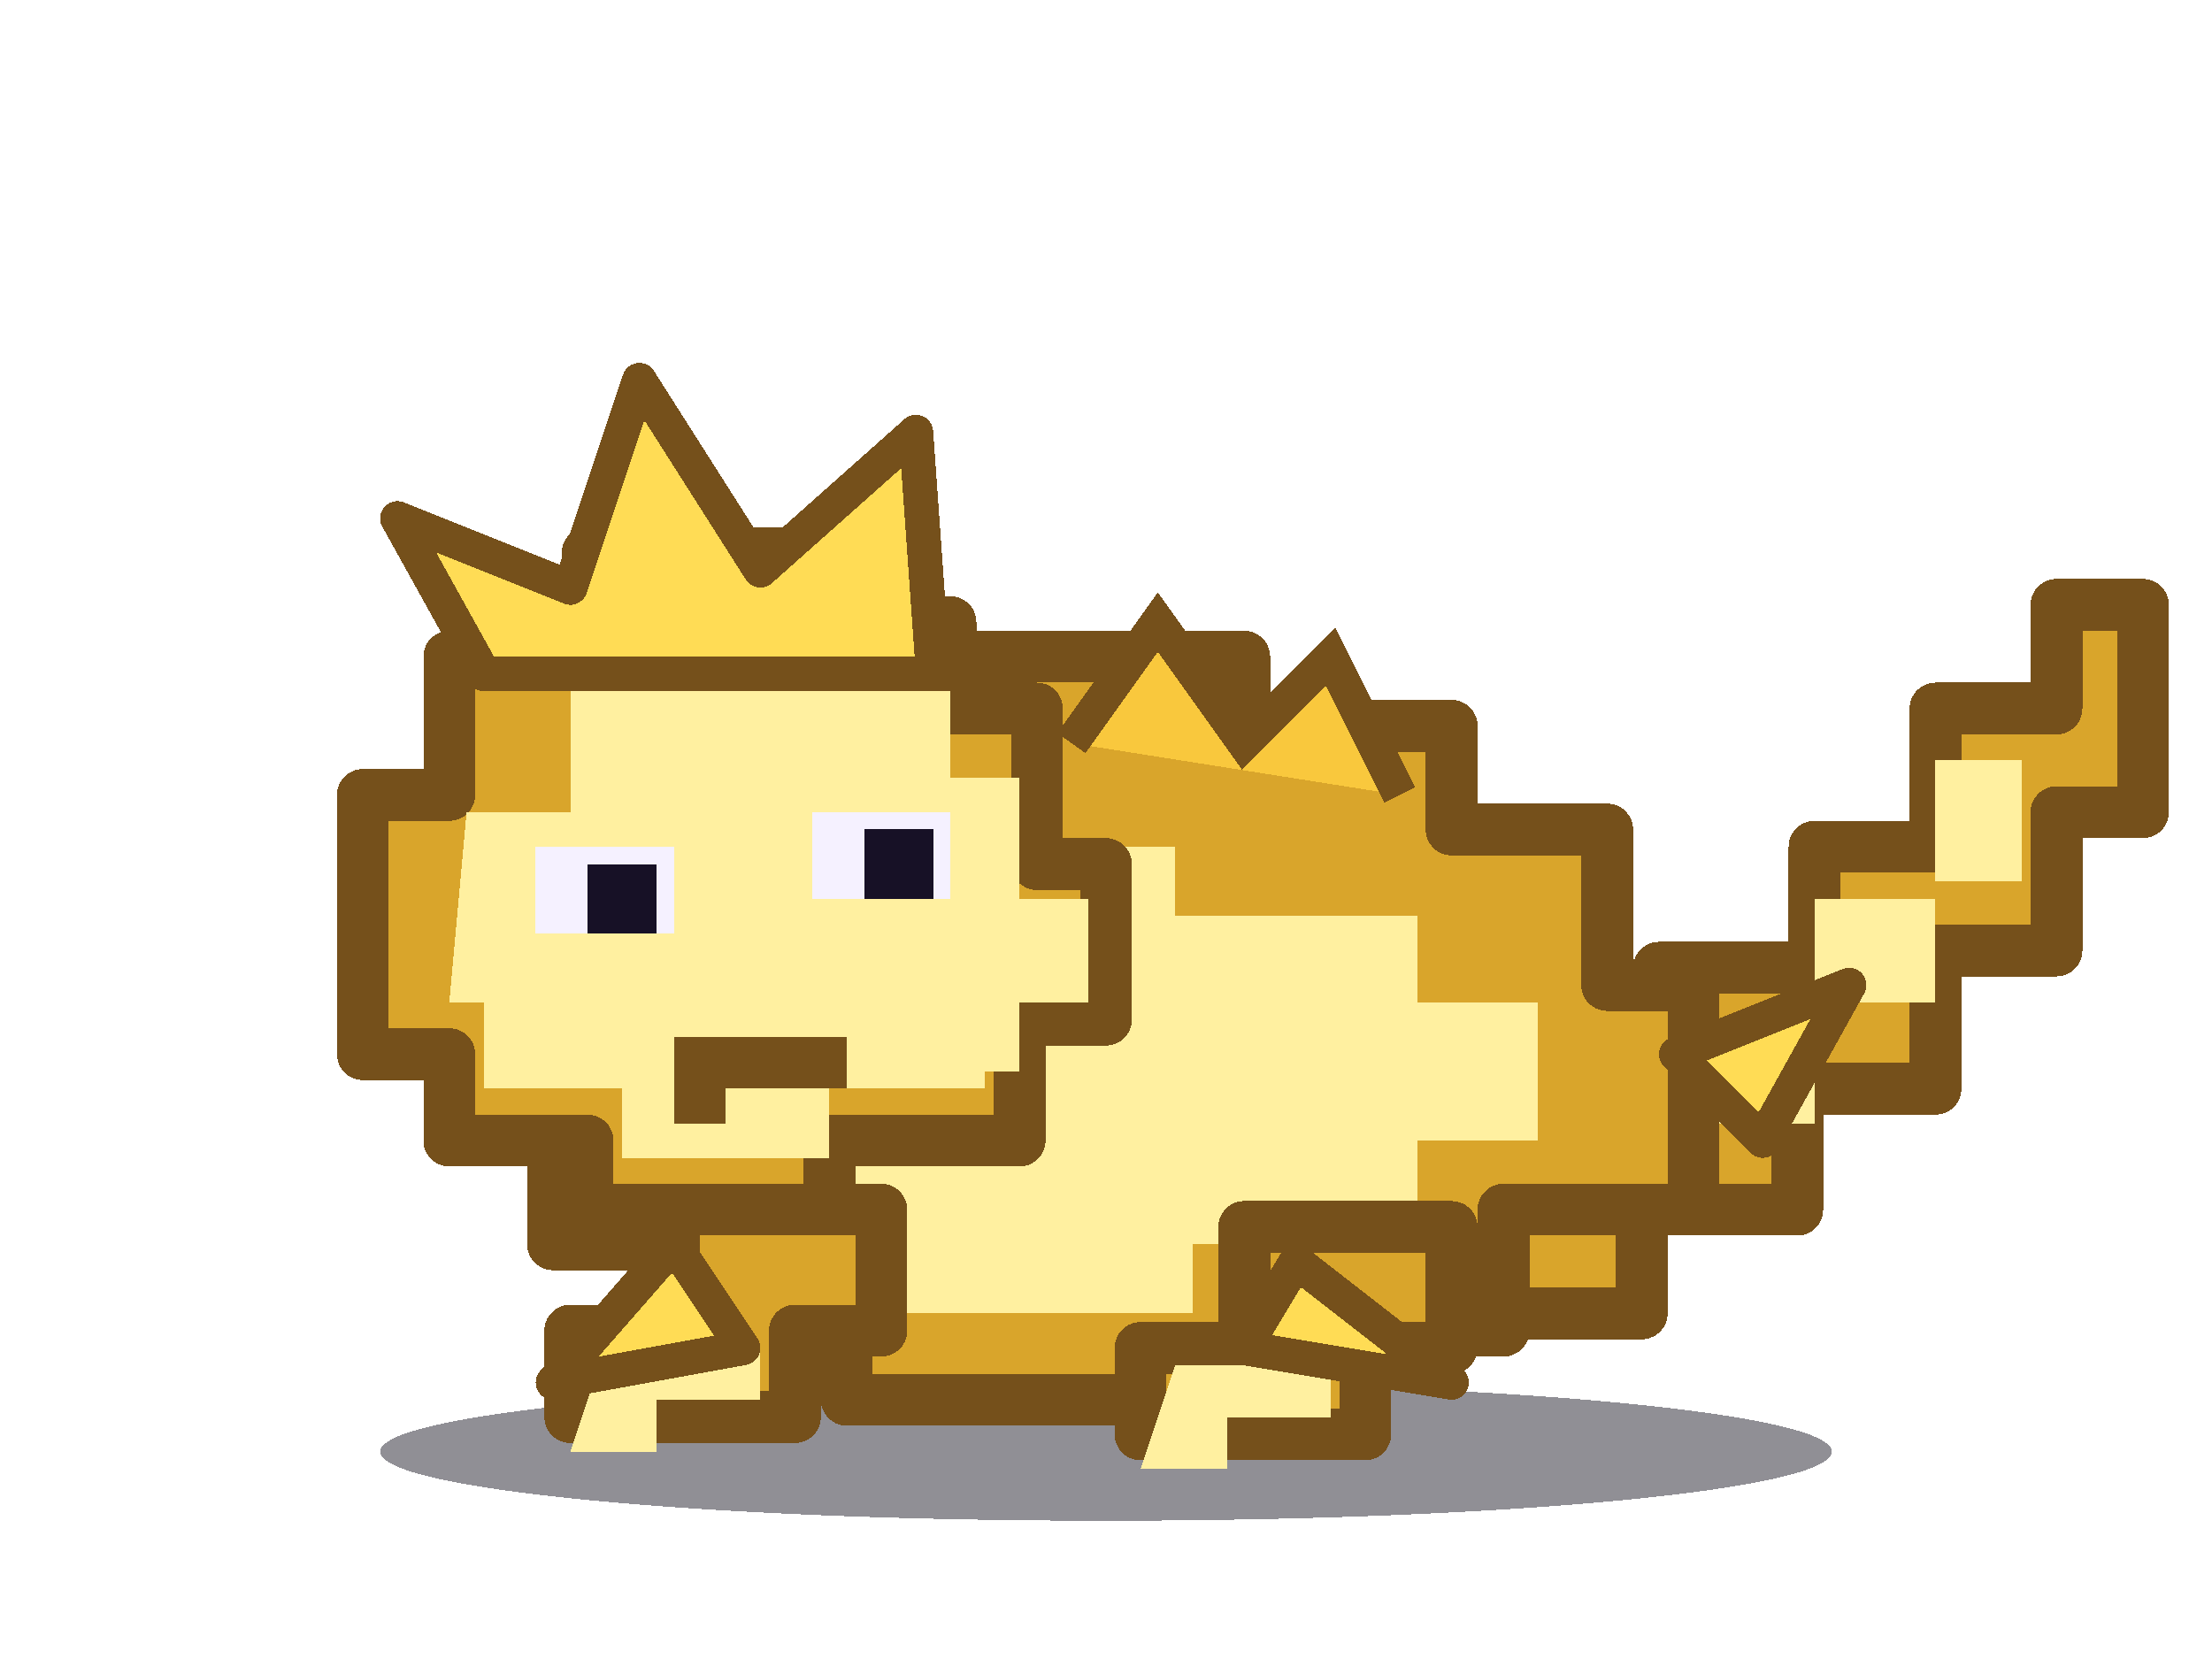
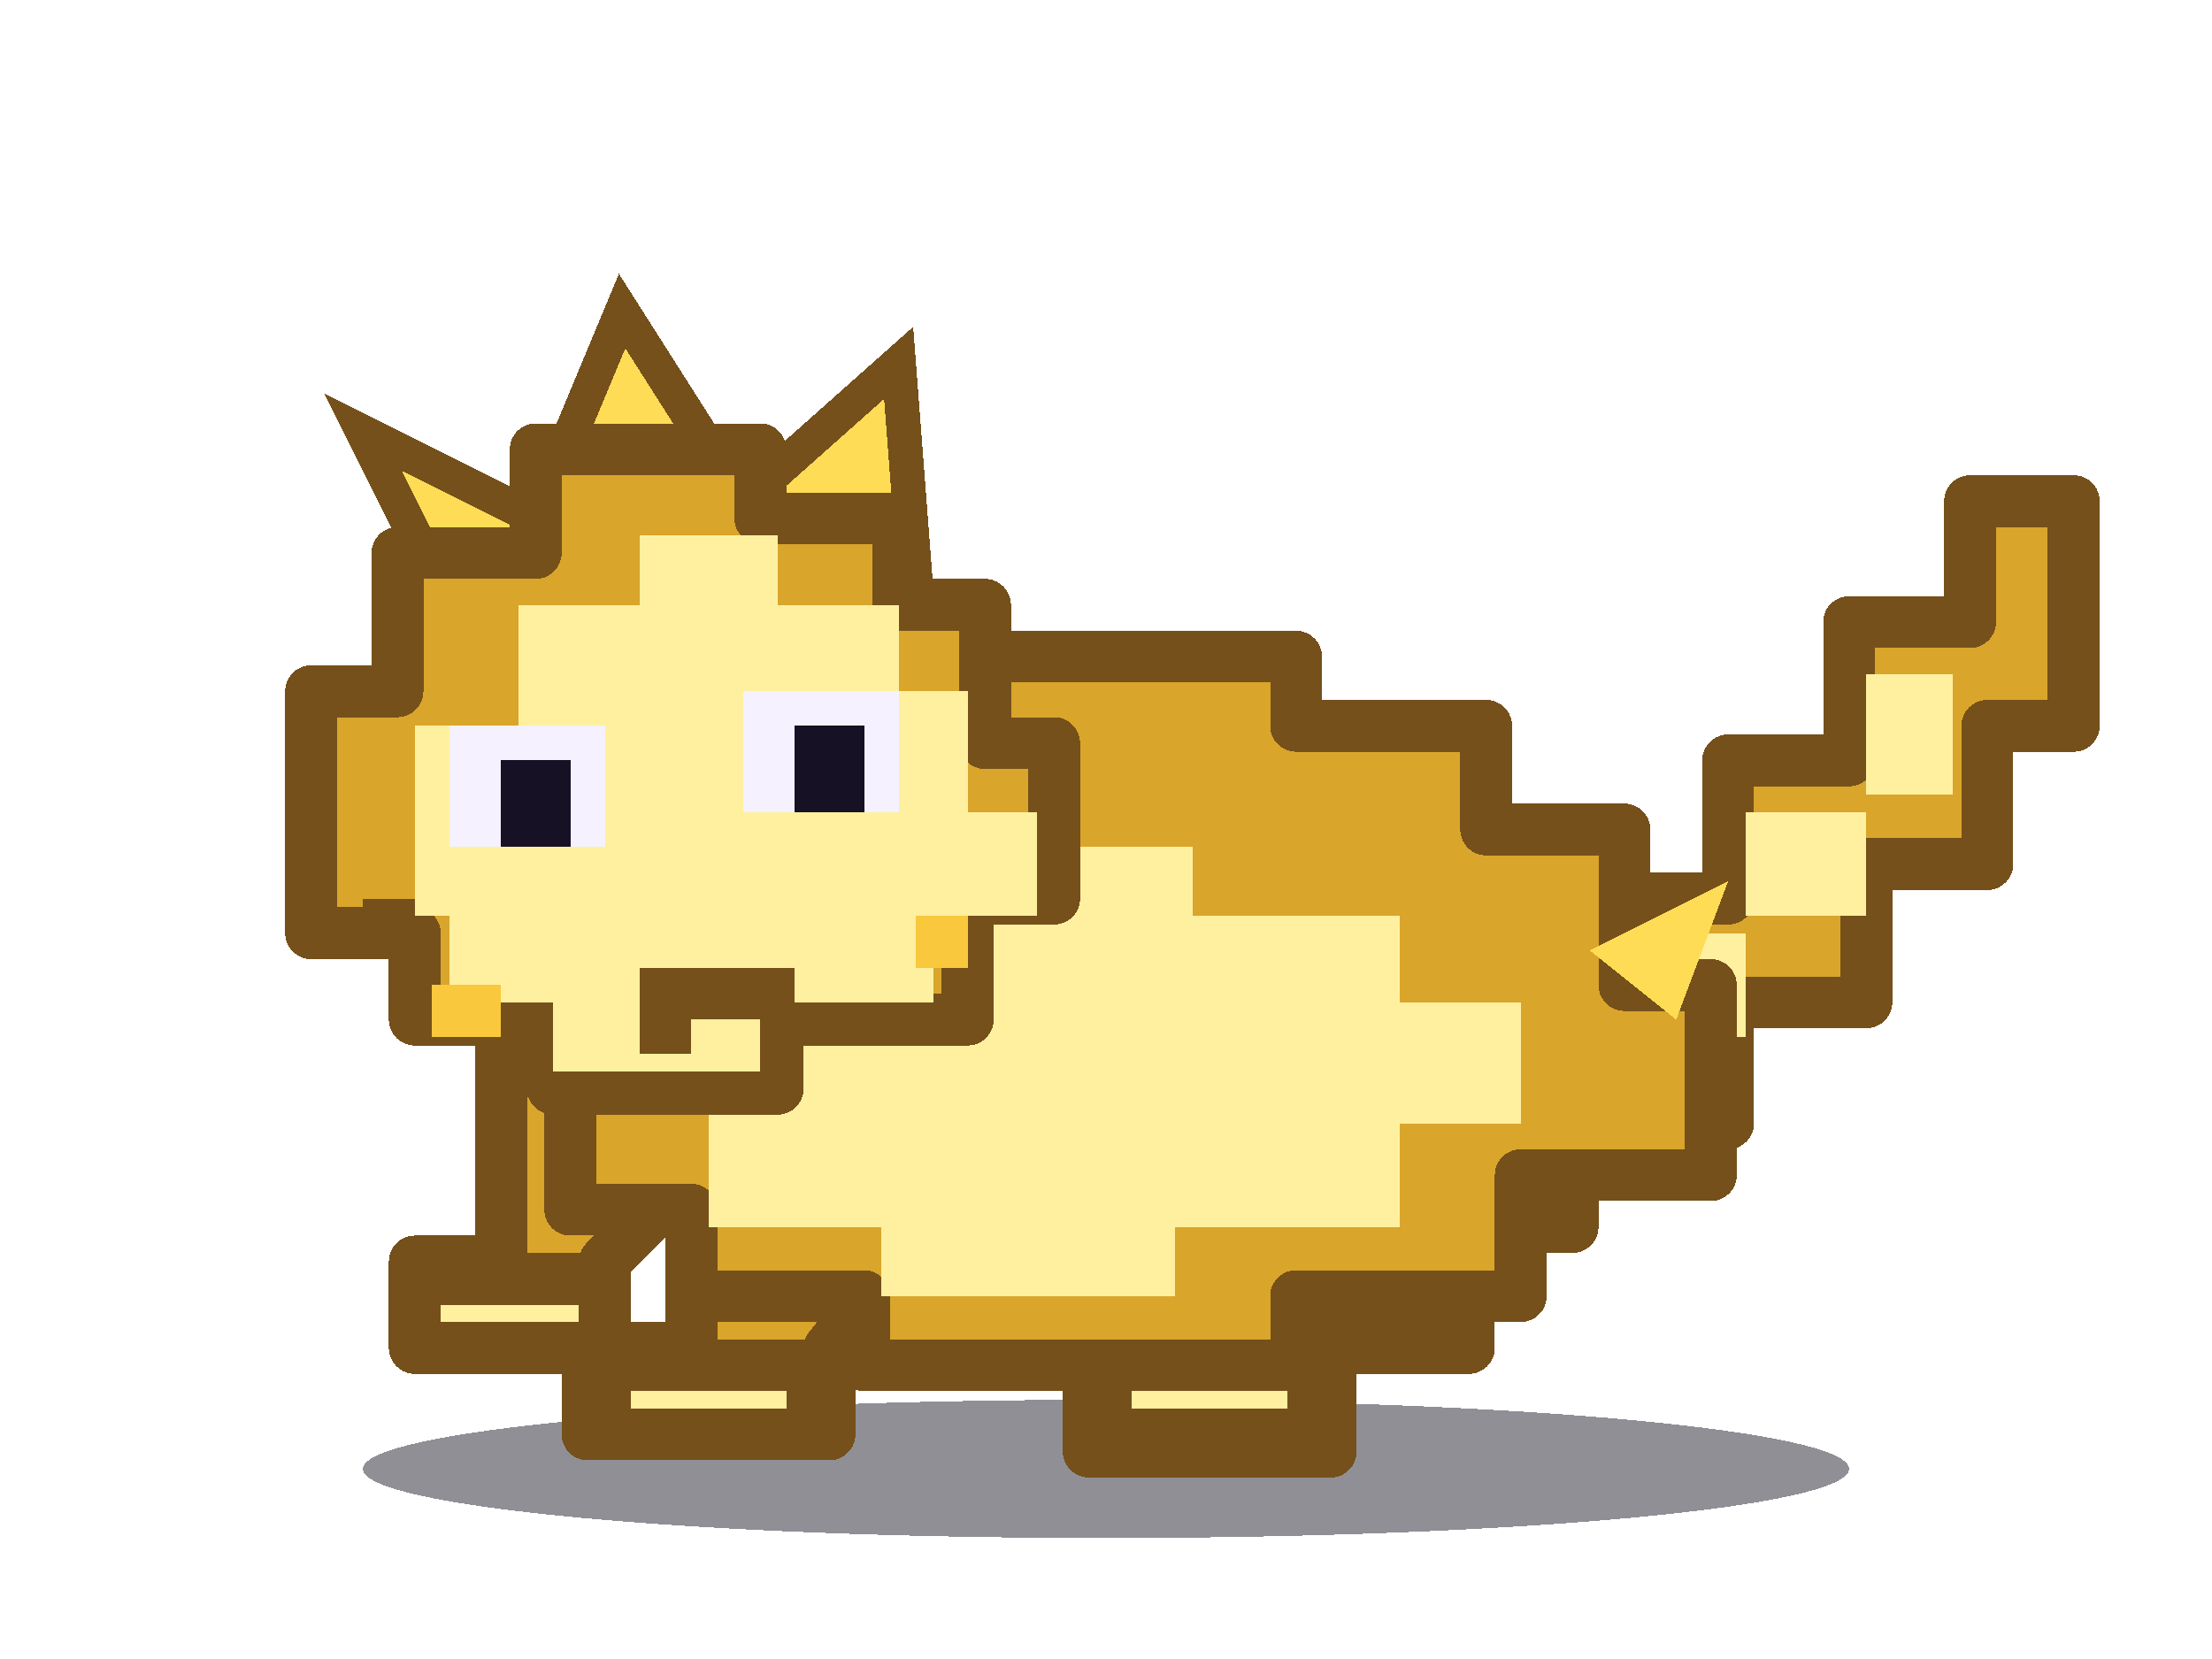
<svg xmlns="http://www.w3.org/2000/svg" viewBox="0 0 128 96" shape-rendering="crispEdges">
-   <ellipse cx="64" cy="84" rx="42" ry="4" fill="#080713" opacity=".45" />
-   <path d="M83 63h13v-7h9v-7h7v-8h7v-6h5v12h-5v8h-7v8h-8v7h-9v6H82z" fill="#d9a52b" stroke="#75501b" stroke-width="3" stroke-linejoin="round" />
-   <path d="M87 65h10v-6h8v-7h7v-8h5v7h-5v7h-7v7h-8v5h-8z" fill="#fff0a0" />
-   <path d="M32 59V49h9v-7h12v-4h19v4h12v6h9v9h5v13H87v7H74v4H49v-4H39v-5h-7v-8h-4v-5z" fill="#d9a52b" stroke="#75501b" stroke-width="3" stroke-linejoin="round" />
-   <path d="M42 54h12v-5h14v4h14v5h7v8h-7v6H69v4H50v-4H40v-7h-4v-6h6z" fill="#fff0a0" />
-   <path d="M39 70h12v7h-5v5H33v-5h6zM72 71h12v7h-5v5H66v-5h6z" fill="#d9a52b" stroke="#75501b" stroke-width="3" stroke-linejoin="round" />
-   <path d="M35 78h9v3h-6v3h-5zM68 79h9v3h-6v3h-5z" fill="#fff0a0" />
-   <path d="M21 55v-9h5v-8h8v-6h13v4h8v5h5v9h4v9h-5v7H48v4H34v-4h-8v-5h-5z" fill="#d9a52b" stroke="#75501b" stroke-width="3" stroke-linejoin="round" />
-   <path d="M27 47h6v-7h7v-4h8v4h7v5h4v7h4v6h-6v5H48v4H36v-4h-8v-5h-2z" fill="#fff0a0" />
-   <path d="M31 49h8v5h-8zM47 47h8v5h-8z" fill="#f5f1ff" />
-   <path d="M34 50h4v4h-4zM50 48h4v4h-4z" fill="#171126" />
-   <path d="M39 60h10v3h-7v2h-3z" fill="#75501b" />
-   <path d="M29 58h4v4h-4zM55 58h4v4h-4z" fill="#fff0a0" />
-   <path d="M28 39l-5-9 10 4 4-12 7 11 9-8 1 14zM39 72l-7 8 11-2zM75 73l9 7-12-2zM97 61l10-4-5 9z" fill="#ffdc55" stroke="#75501b" stroke-width="2" stroke-linejoin="round" />
-   <path d="M62 43l5-7 5 7 5-5 4 8" fill="#f9c83d" stroke="#75501b" stroke-width="2" />
+   <ellipse cx="64" cy="85" rx="43" ry="4" fill="#080713" opacity=".45" />
+   <g stroke="#75501b" stroke-width="3" stroke-linejoin="round">
+     <path d="M78 59h13v-7h9v-8h7v-8h7v-7h6v13h-5v8h-7v8h-8v7h-9v6H78z" fill="#d9a52b" />
+     <path d="M83 60h10v-6h8v-7h7v-8h5v7h-5v7h-7v7h-8v5h-8z" fill="#fff0a0" stroke="none" />
+   </g>
+   <g stroke="#75501b" stroke-width="3" stroke-linejoin="round">
+     <path d="M40 64h12v9l-4 5v5H34v-5h6z" fill="#d9a52b" />
+     <path d="M35 79h12v4H35z" fill="#fff0a0" />
+     <path d="M69 65h12v9l-4 5v5H63v-5h6z" fill="#d9a52b" />
+     <path d="M64 79h12v4H64z" fill="#fff0a0" />
+     <path d="M29 61h10v8l-4 4v5H24v-5h5z" fill="#d9a52b" />
+     <path d="M24 74h11v4H24z" fill="#fff0a0" />
+     <path d="M79 61h10v8l-4 4v5H74v-5h5z" fill="#d9a52b" />
+     <path d="M74 74h11v4H74z" fill="#fff0a0" />
+   </g>
+   <path d="M35 57V48h9v-6h13v-4h18v4h11v6h8v9h5v11H88v7H75v4H50v-4H40v-5h-7v-8h-4v-5z" fill="#d9a52b" stroke="#75501b" stroke-width="3" stroke-linejoin="round" />
+   <path d="M43 54h12v-5h14v4h12v5h7v7h-7v6H68v4H51v-4H41v-7h-4v-5h6z" fill="#fff0a0" />
+   <path d="M26 35l-5-10 10 5 5-12 7 11 9-8 1 13z" fill="#ffdc55" stroke="#75501b" stroke-width="2" />
+   <path d="M92 55l8-4-3 8z" fill="#ffdc55" />
+   <path d="M32 51h10v9H32z" fill="#d9a52b" stroke="#75501b" stroke-width="2" />
+   <path d="M18 49v-9h5v-8h8v-6h13v4h8v5h5v8h4v9h-5v7H45v4H32v-4h-8v-5h-6z" fill="#d9a52b" stroke="#75501b" stroke-width="3" stroke-linejoin="round" />
+   <path d="M24 42h6v-7h7v-4h8v4h7v5h4v7h4v6h-6v5H44v4H32v-4h-6v-5h-2z" fill="#fff0a0" />
+   <path d="M26 42h9v7h-9zM43 40h9v7h-9z" fill="#f5f1ff" />
+   <path d="M29 44h4v5h-4zM46 42h4v5h-4z" fill="#171126" />
+   <path d="M21 52h3v3h-3zM37 56h9v3h-6v2h-3z" fill="#75501b" />
+   <path d="M25 57h4v3h-4zM53 53h3v3h-3z" fill="#f9c83d" />
</svg>
